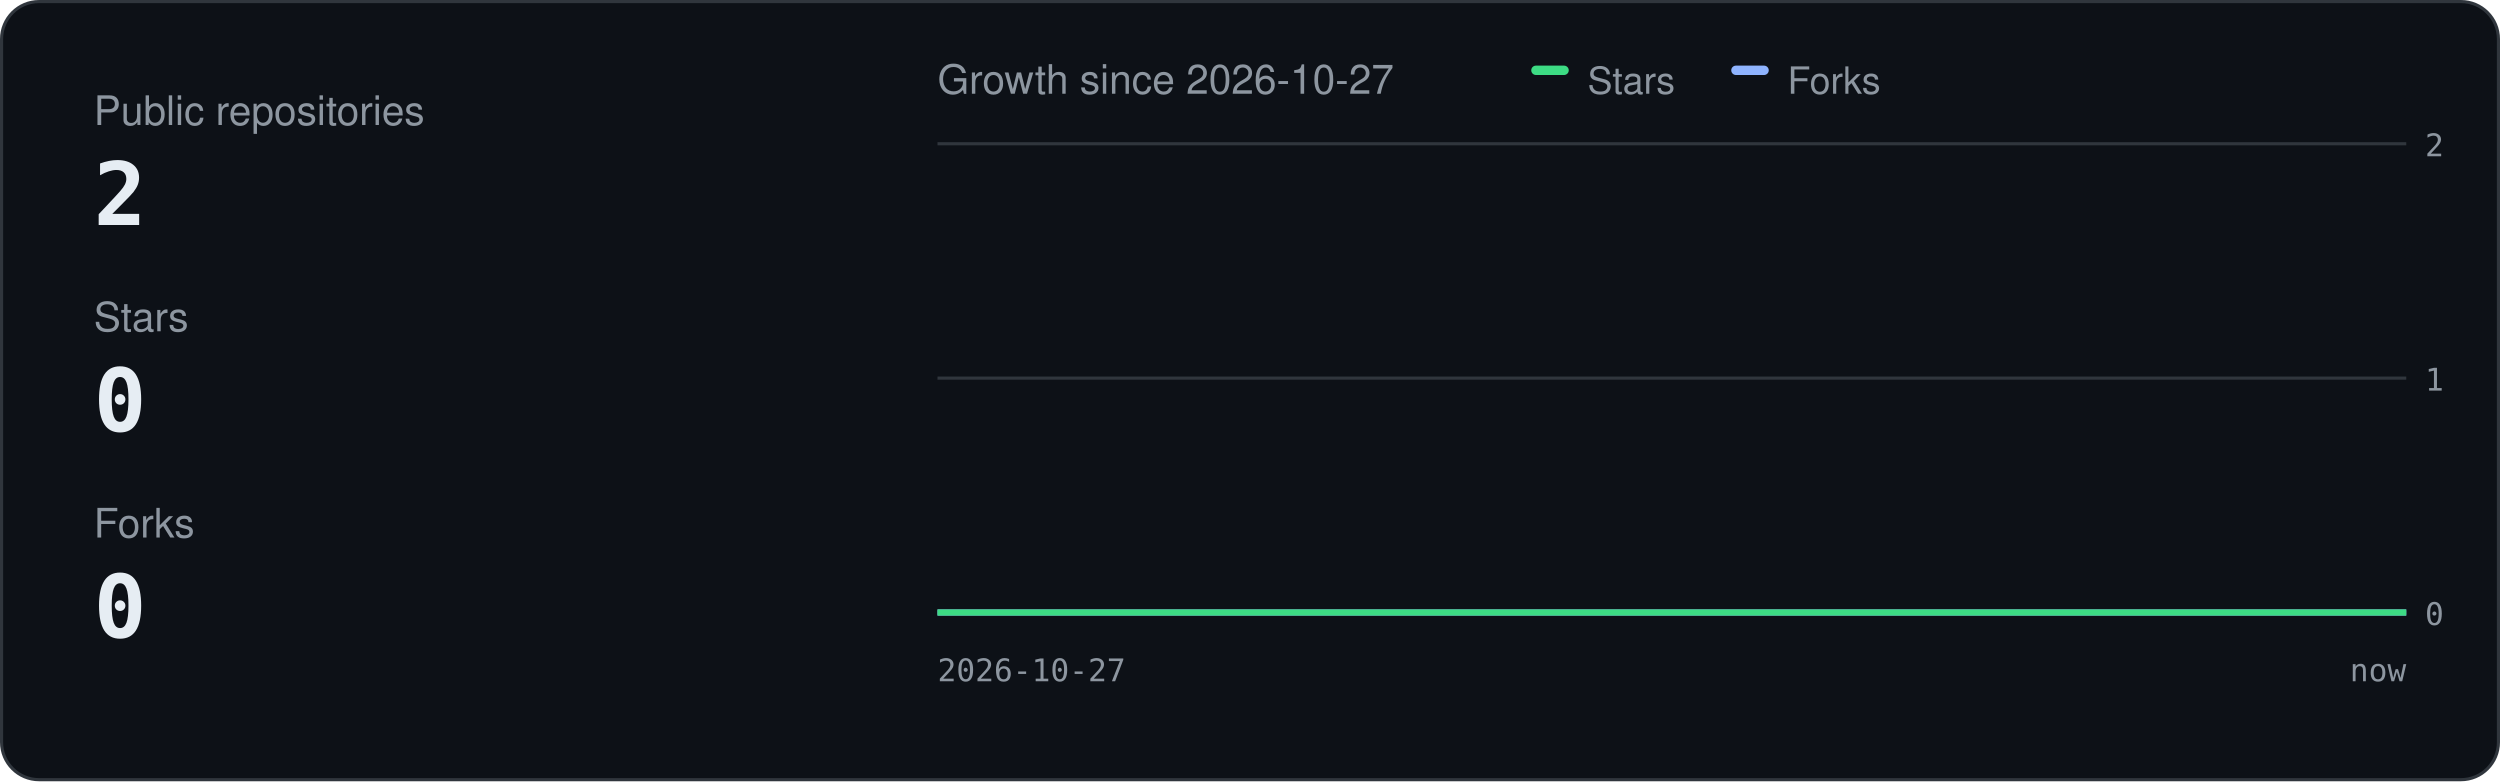
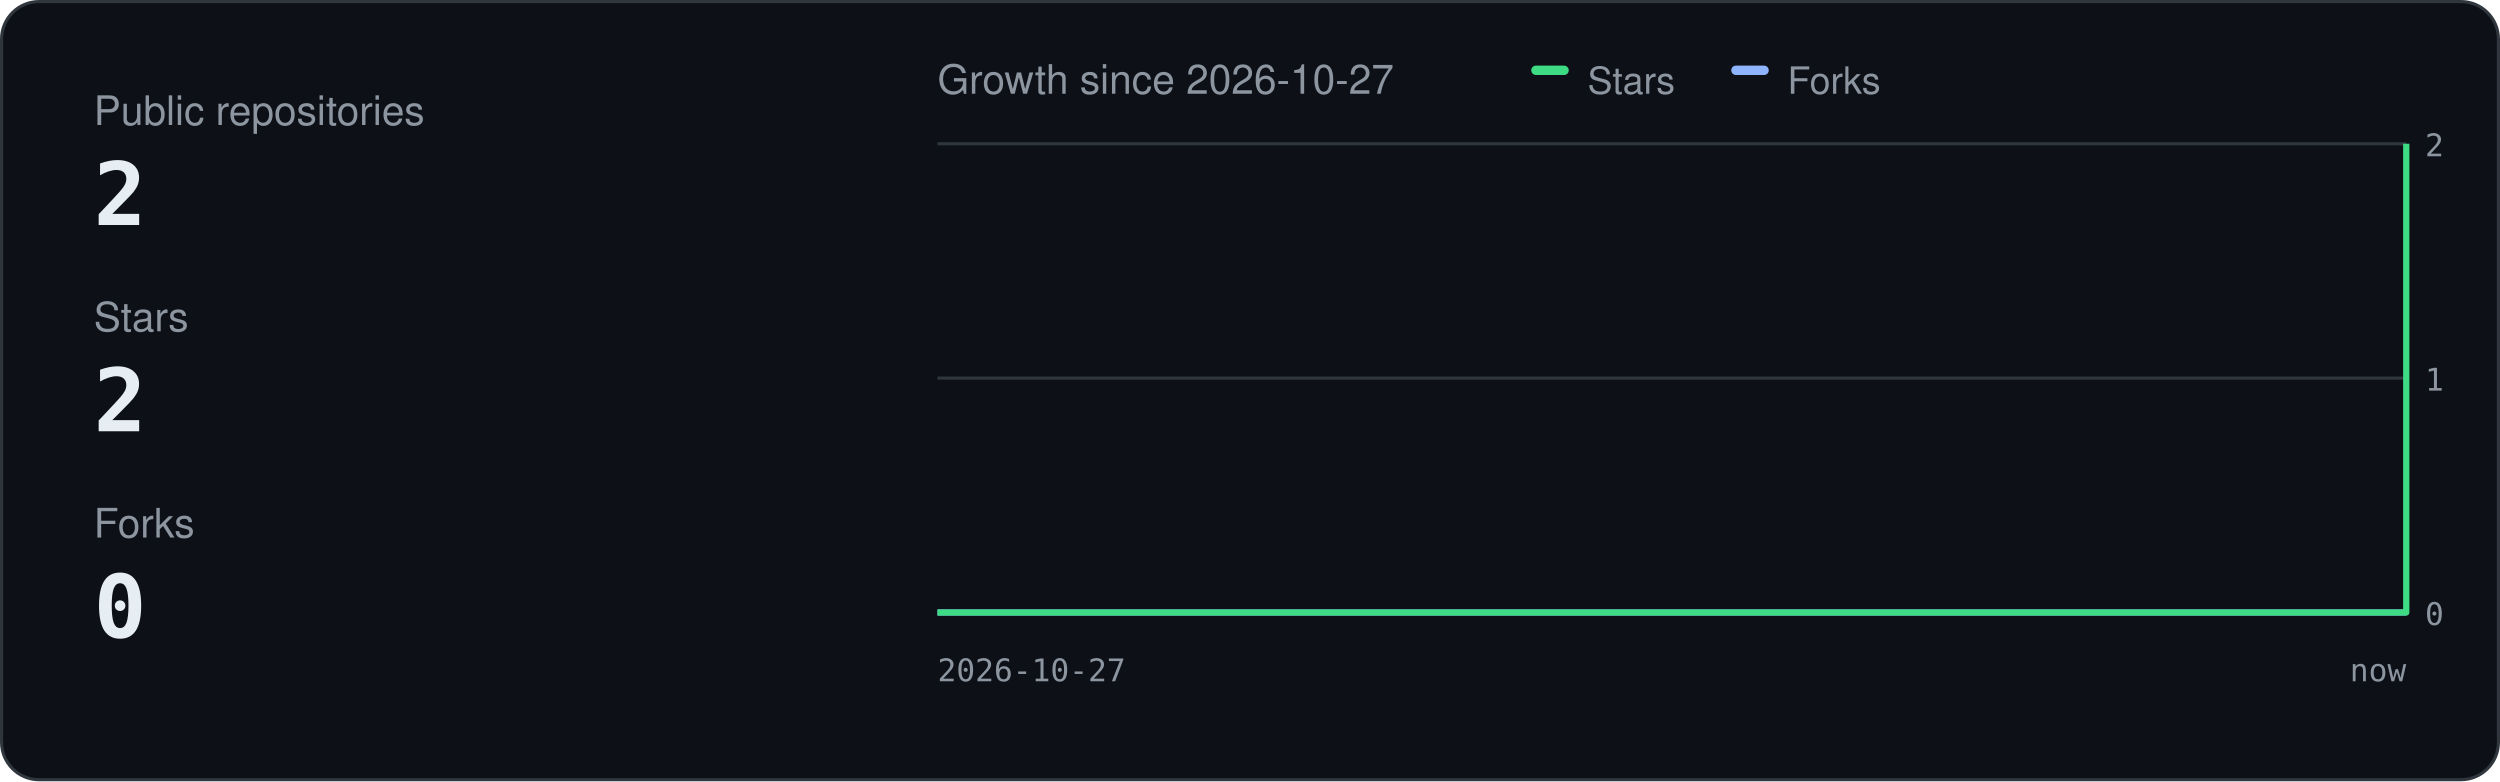
- <svg xmlns="http://www.w3.org/2000/svg" width="800" height="250" viewBox="0 0 800 250" role="img" aria-label="TypeSOL organization: 2 public repositories, 0 stars, 0 forks">
+ <svg xmlns="http://www.w3.org/2000/svg" width="800" height="250" viewBox="0 0 800 250" role="img" aria-label="TypeSOL organization: 2 public repositories, 2 stars, 0 forks">
  <rect x="0.5" y="0.5" width="799" height="249" rx="12" fill="#0d1117" stroke="#30363d" />
  <text x="30" y="40" font-family="-apple-system, BlinkMacSystemFont, 'Segoe UI', Helvetica, Arial, sans-serif" font-size="13" fill="#8d96a0">Public repositories</text>
  <text x="30" y="72" font-family="ui-monospace, SFMono-Regular, Menlo, monospace" font-size="28" font-weight="600" fill="#e6edf3">2</text>
  <text x="30" y="106" font-family="-apple-system, BlinkMacSystemFont, 'Segoe UI', Helvetica, Arial, sans-serif" font-size="13" fill="#8d96a0">Stars</text>
-   <text x="30" y="138" font-family="ui-monospace, SFMono-Regular, Menlo, monospace" font-size="28" font-weight="600" fill="#e6edf3">0</text>
+   <text x="30" y="138" font-family="ui-monospace, SFMono-Regular, Menlo, monospace" font-size="28" font-weight="600" fill="#e6edf3">2</text>
  <text x="30" y="172" font-family="-apple-system, BlinkMacSystemFont, 'Segoe UI', Helvetica, Arial, sans-serif" font-size="13" fill="#8d96a0">Forks</text>
  <text x="30" y="204" font-family="ui-monospace, SFMono-Regular, Menlo, monospace" font-size="28" font-weight="600" fill="#e6edf3">0</text>
  <text x="300" y="30" font-family="-apple-system, BlinkMacSystemFont, 'Segoe UI', Helvetica, Arial, sans-serif" font-size="13" fill="#8d96a0">Growth since 2026-10-27</text>
  <rect x="490" y="21" width="12" height="3" rx="1.5" fill="#3ddc84" />
  <text x="508" y="30" font-family="-apple-system, BlinkMacSystemFont, 'Segoe UI', Helvetica, Arial, sans-serif" font-size="12" fill="#8d96a0">Stars</text>
  <rect x="554" y="21" width="12" height="3" rx="1.5" fill="#8fb4ff" />
  <text x="572" y="30" font-family="-apple-system, BlinkMacSystemFont, 'Segoe UI', Helvetica, Arial, sans-serif" font-size="12" fill="#8d96a0">Forks</text>
  <line x1="300" x2="770" y1="46" y2="46" stroke="#30363d" stroke-width="1" />
  <text x="776" y="50" font-family="ui-monospace, SFMono-Regular, Menlo, monospace" font-size="10" fill="#8d96a0">2</text>
  <line x1="300" x2="770" y1="121" y2="121" stroke="#30363d" stroke-width="1" />
  <text x="776" y="125" font-family="ui-monospace, SFMono-Regular, Menlo, monospace" font-size="10" fill="#8d96a0">1</text>
  <line x1="300" x2="770" y1="196" y2="196" stroke="#30363d" stroke-width="1" />
  <text x="776" y="200" font-family="ui-monospace, SFMono-Regular, Menlo, monospace" font-size="10" fill="#8d96a0">0</text>
-   <path d="M300.0,196.0H770" fill="none" stroke="#8fb4ff" stroke-width="2" stroke-linejoin="round" />
-   <path d="M300.0,196.0H770" fill="none" stroke="#3ddc84" stroke-width="2" stroke-linejoin="round" />
+   <path d="M300.0,196.0H770.0V196.0H770" fill="none" stroke="#8fb4ff" stroke-width="2" stroke-linejoin="round" />
+   <path d="M300.0,196.0H770.0V46.0H770" fill="none" stroke="#3ddc84" stroke-width="2" stroke-linejoin="round" />
  <text x="300" y="218" font-family="ui-monospace, SFMono-Regular, Menlo, monospace" font-size="10" fill="#8d96a0">2026-10-27</text>
  <text x="770" y="218" font-family="ui-monospace, SFMono-Regular, Menlo, monospace" font-size="10" fill="#8d96a0" text-anchor="end">now</text>
</svg>
